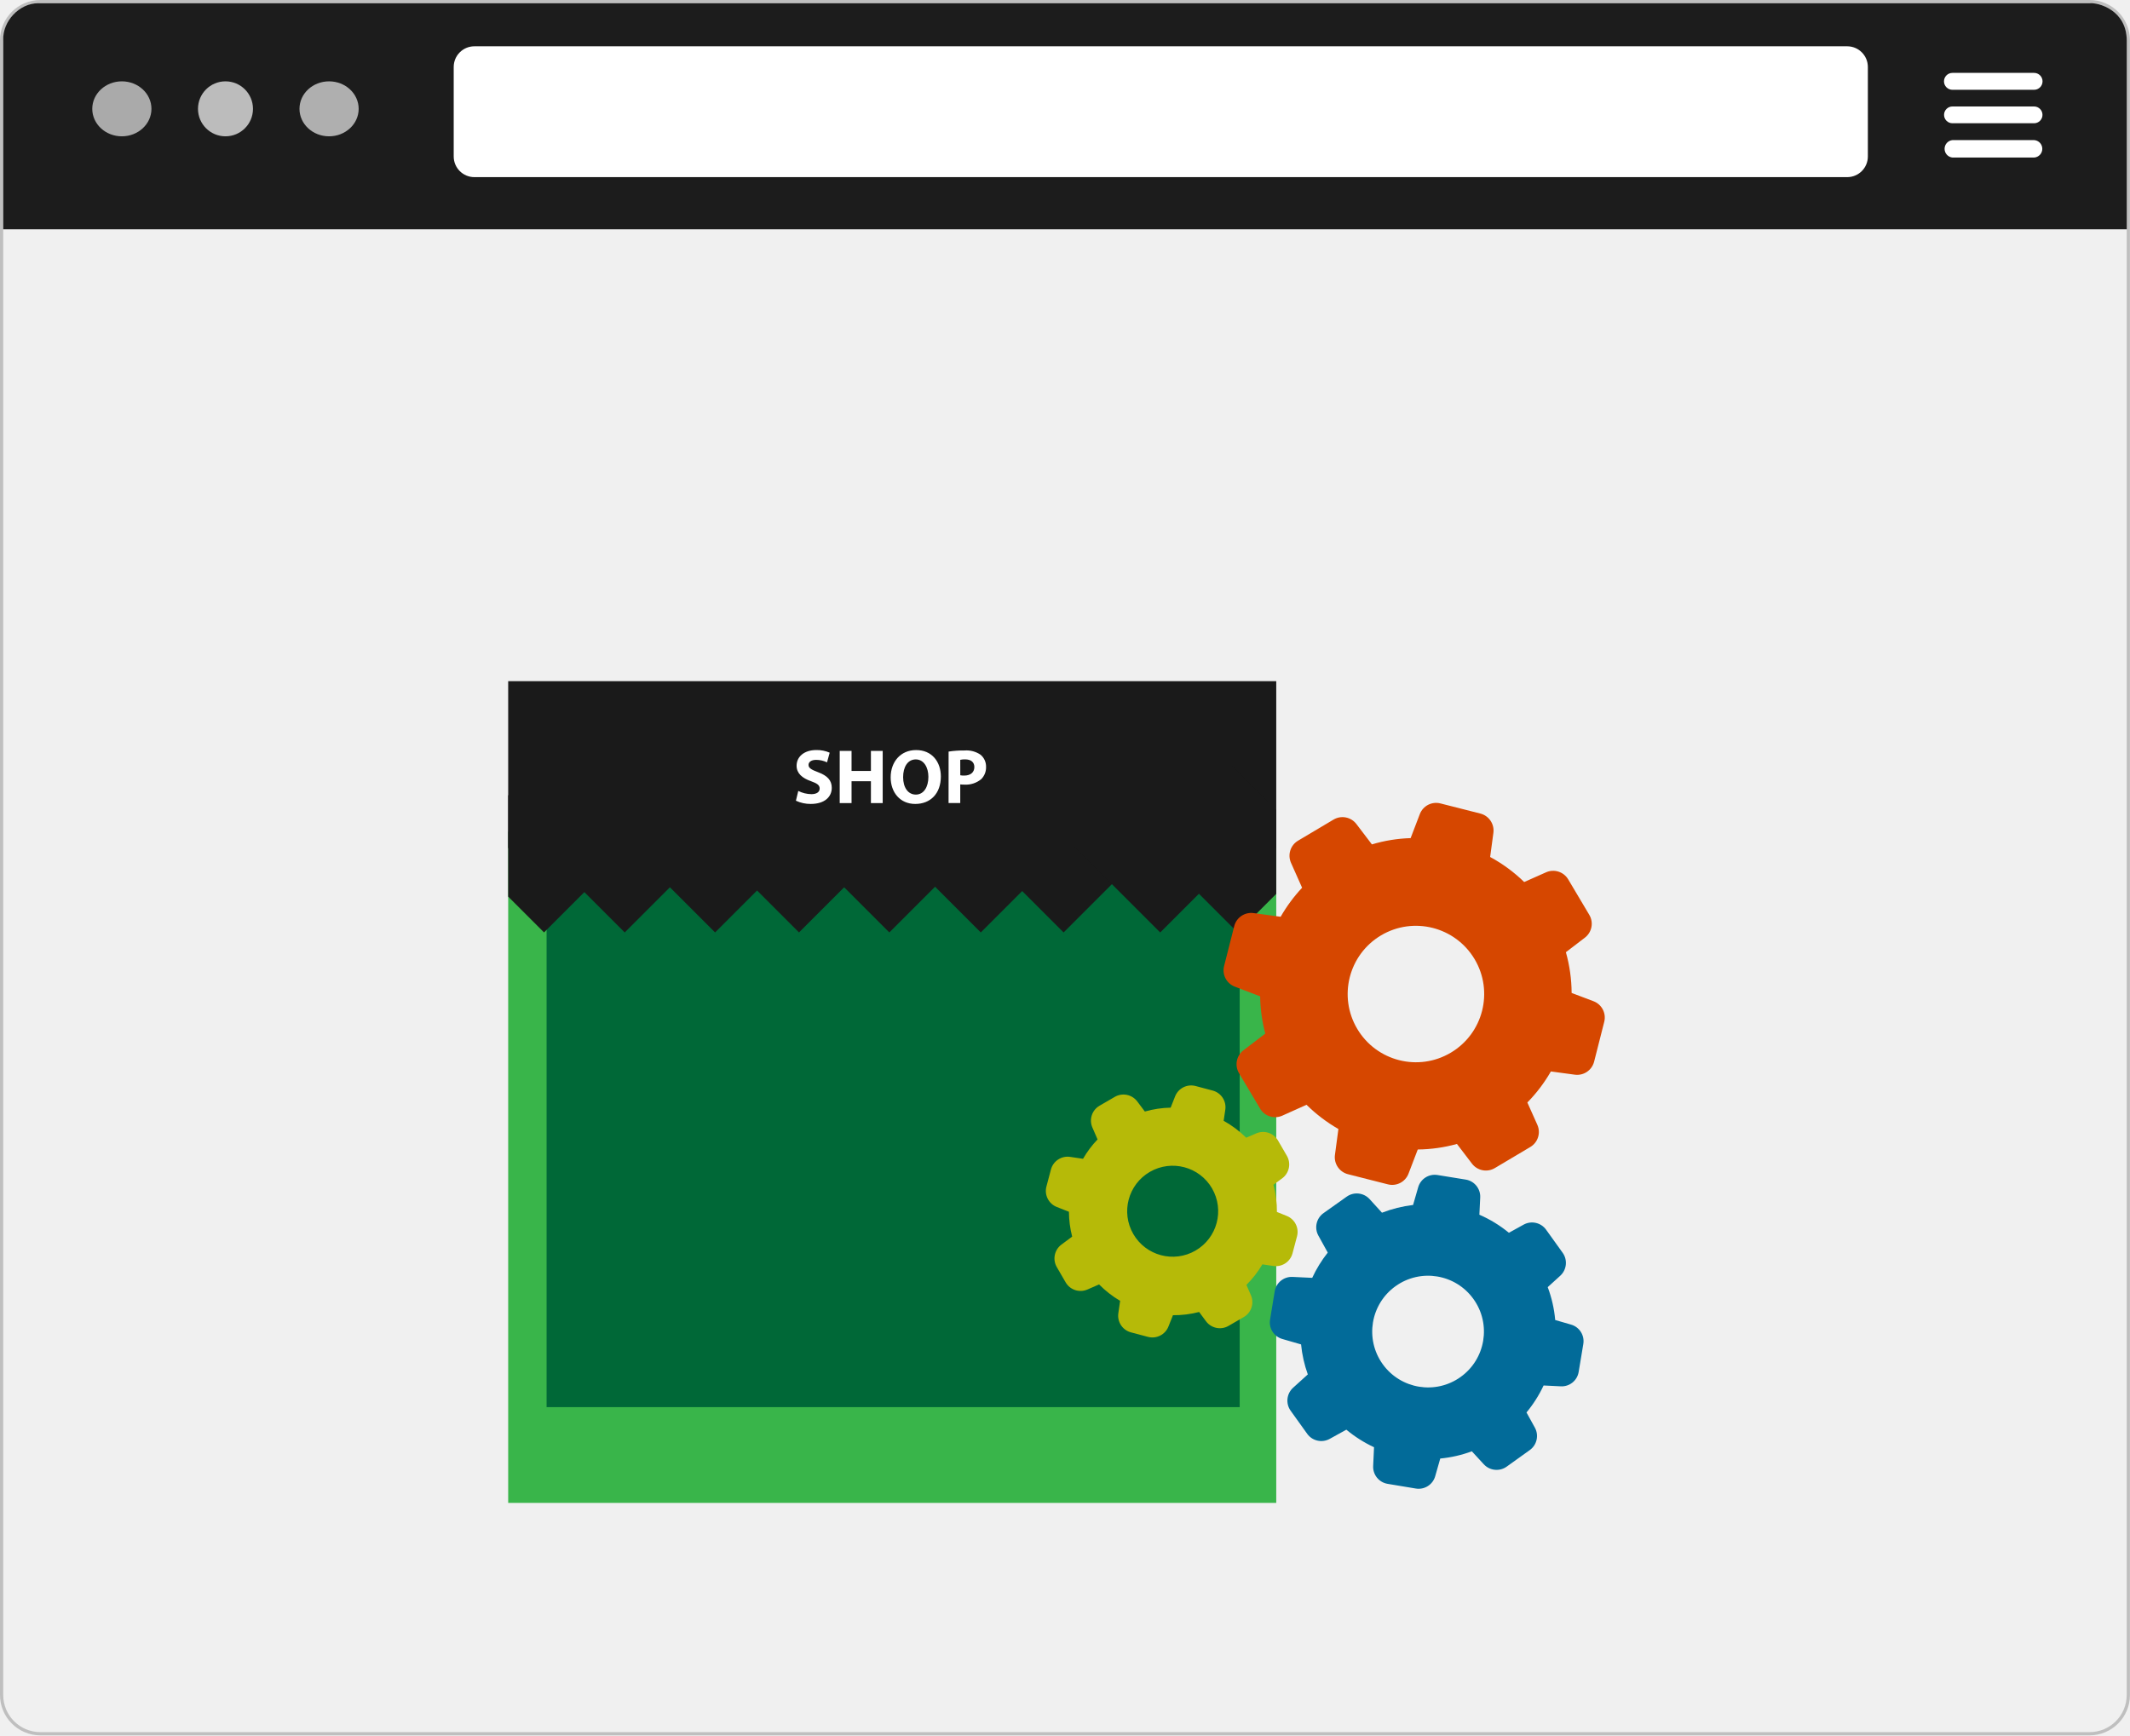
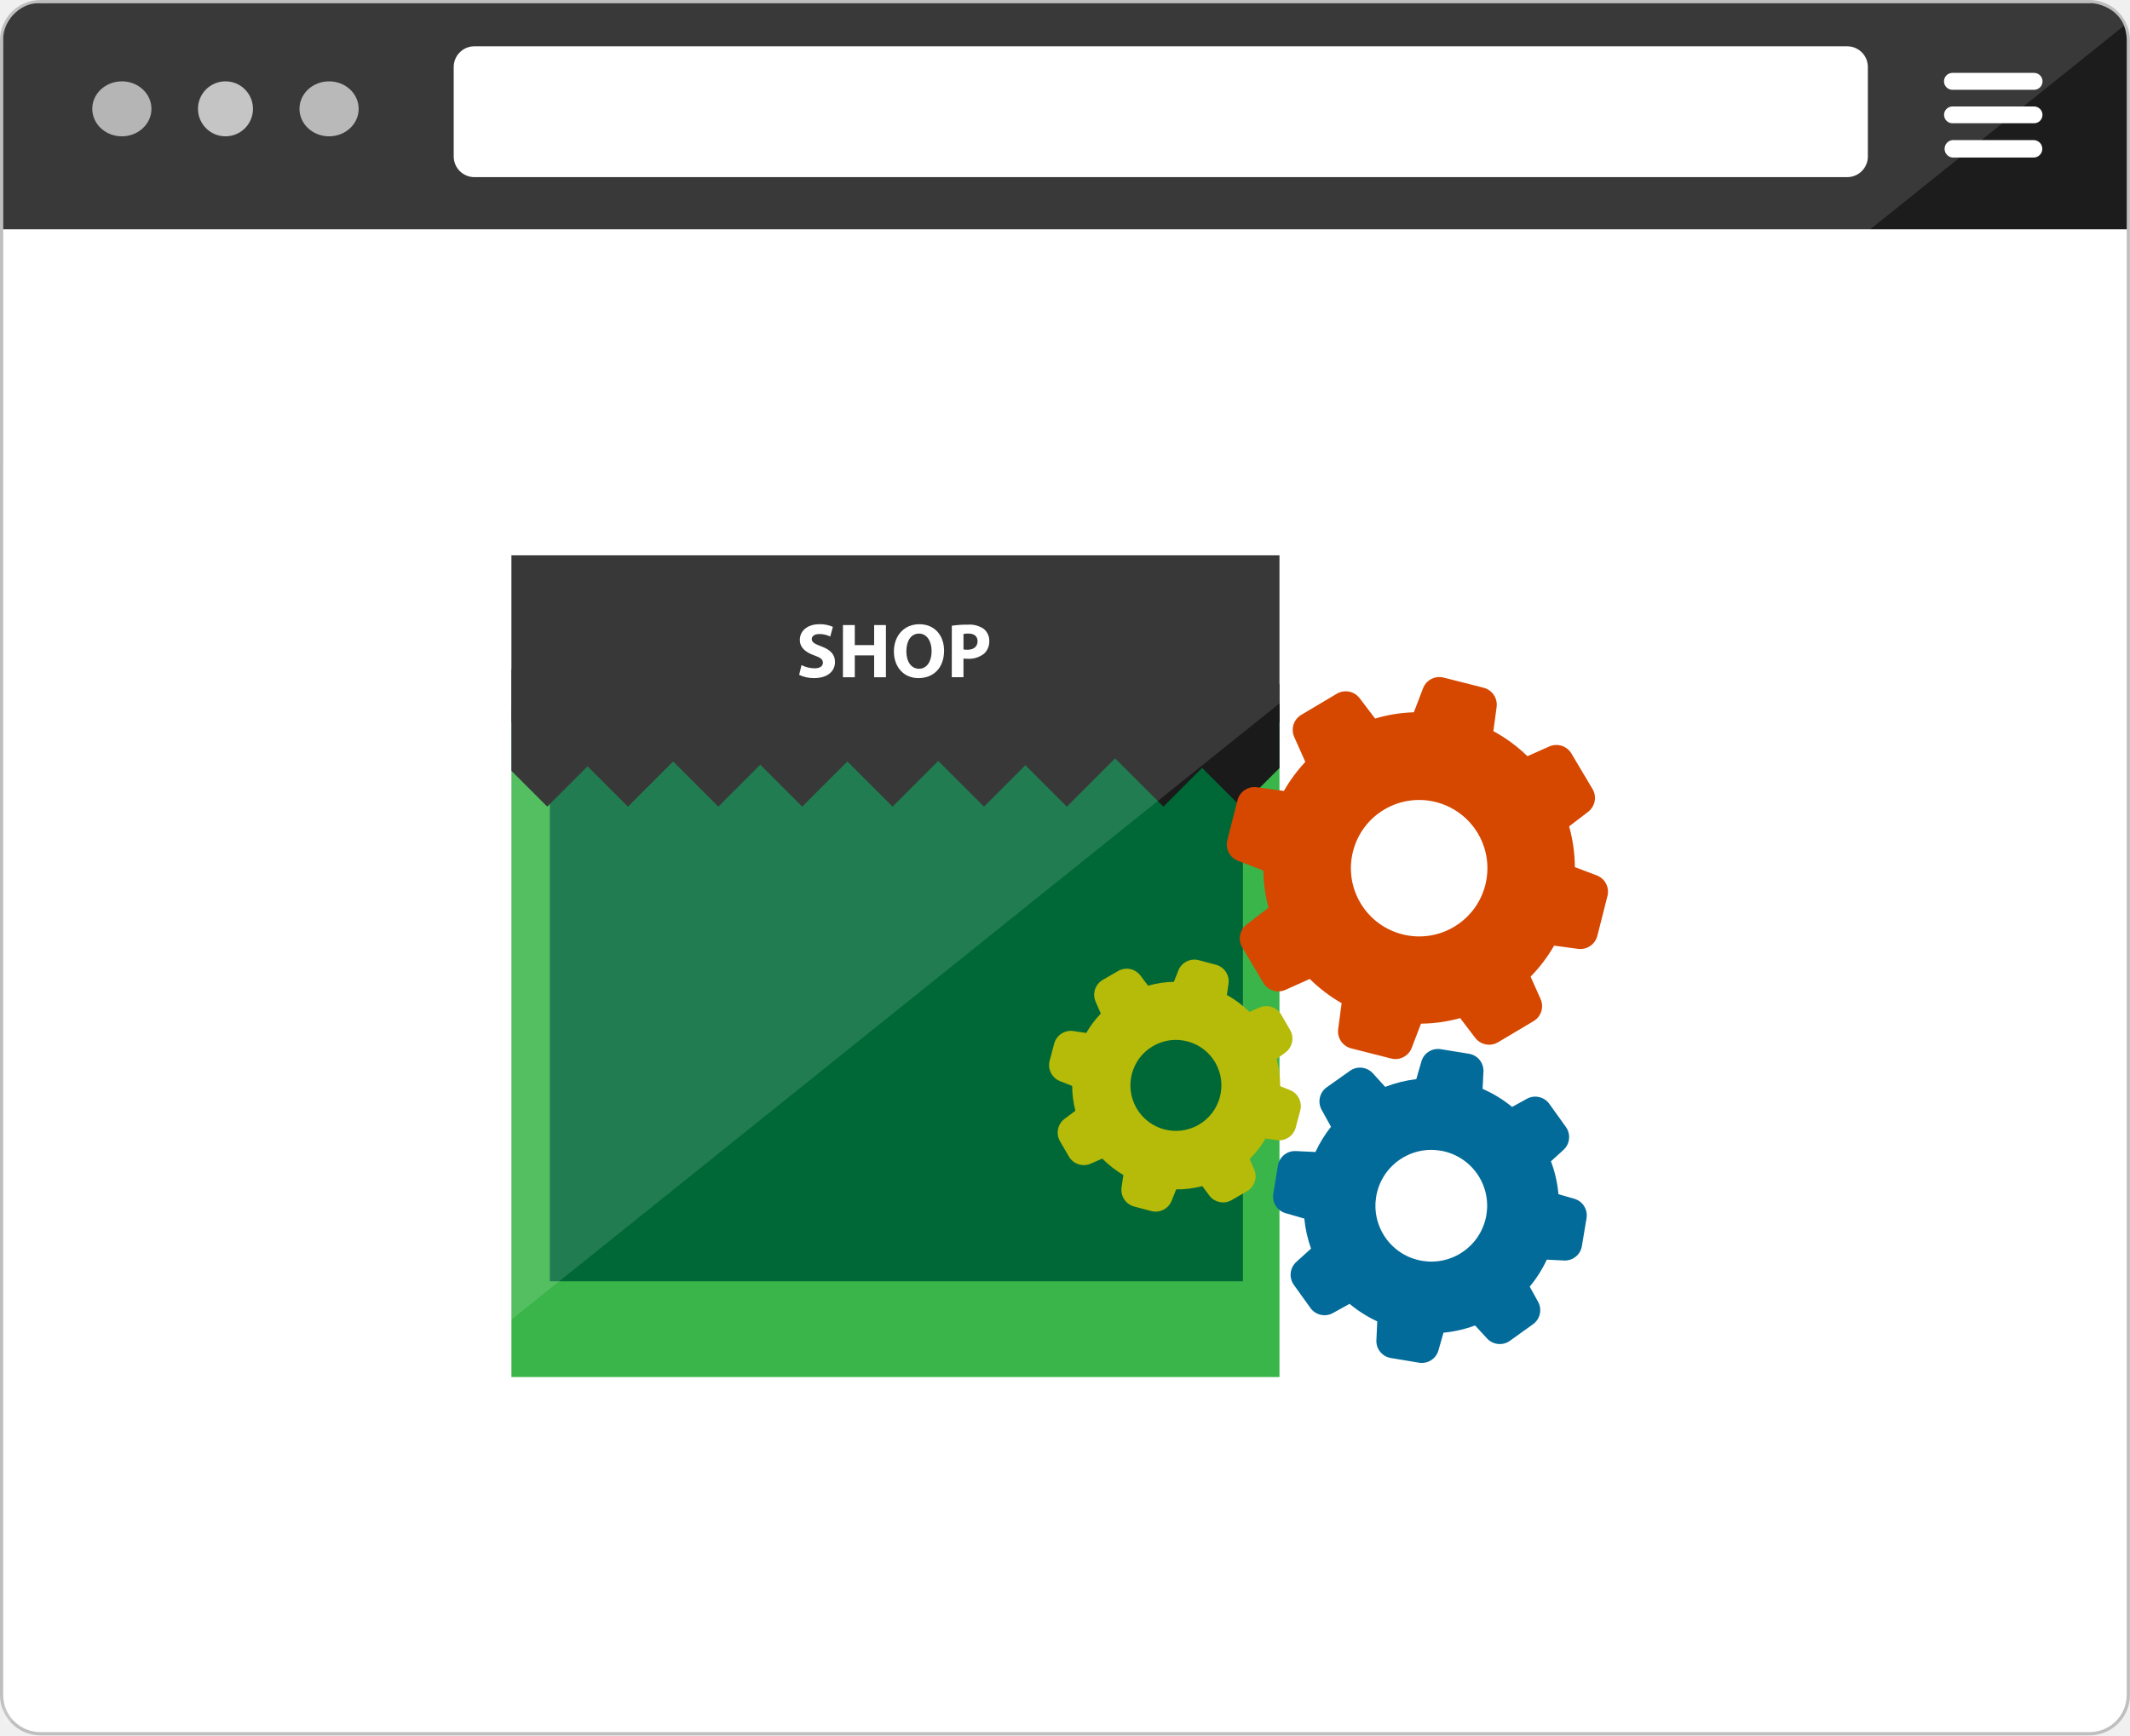
<svg xmlns="http://www.w3.org/2000/svg" viewBox="0 0 660.02 537.85">
  <defs>
-     <style>.cls-1{fill:none}.cls-3{fill:#fff}.cls-4{fill:#39b54a}.cls-11{fill:#1a1a1a}</style>
+     <style>.cls-1{fill:none}.cls-2{fill:#fff}.cls-9{fill:#39b54a}.cls-11{fill:#1a1a1a}</style>
    <clipPath id="clip-path">
-       <path class="cls-1" d="M157.47 211.12h238v254.67h-238z" />
+       <path class="cls-1" d="M158.47 172.12h238v254.67h-238z" />
    </clipPath>
  </defs>
  <g id="Layer_1" data-name="Layer 1">
+     <path class="cls-2" d="M647.91 536.93H12.5c-7.31-.4-12.06-5.46-12.5-12.48L1 70.18h659v454.27c-.84 7.65-5 11.65-12.09 12.48z" />
    <path d="M647.52 537.85H12.5A12.51 12.51 0 0 1 0 525.35V12.5A12.51 12.51 0 0 1 12.5 0h635A12.51 12.51 0 0 1 660 12.5v512.85a12.51 12.51 0 0 1-12.48 12.5zM12.5 1A11.51 11.51 0 0 0 1 12.5v512.85a11.51 11.51 0 0 0 11.5 11.5h635a11.51 11.51 0 0 0 11.5-11.5V12.5A11.51 11.51 0 0 0 647.52 1z" fill="#bfbfbf" />
-     <path class="cls-3" d="M171.8 311.79h94v110.67h-94z" />
-     <path class="cls-4" d="M270.81 427.46h-104V306.79h104zm-94-10h84V316.79h-84z" />
    <path d="M1 71.07V12.5C.73 6.58 6 1 11.84 1h635.68c2.84-.24 11.4 2.16 11.5 11.5v58.57" fill="#1c1c1c" />
    <path d="M28.59 33.73c0-4.7 4.11-8.52 9.17-8.52s9.17 3.81 9.17 8.52-4.11 8.52-9.17 8.52-9.17-3.81-9.17-8.52" fill="#aaa" />
    <circle cx="69.87" cy="33.73" r="8.52" fill="#bcbcbc" />
    <ellipse cx="101.97" cy="33.73" rx="9.17" ry="8.52" fill="#afafaf" />
-     <path class="cls-3" d="M572.4 54.9H147a6.41 6.41 0 0 1-6.41-6.41V20.75a6.41 6.41 0 0 1 6.41-6.4h425.4a6.4 6.4 0 0 1 6.39 6.41V48.5a6.4 6.4 0 0 1-6.39 6.4zM605 43.42h25.3a2.71 2.71 0 0 1 0 5.41H605a2.72 2.72 0 0 1 0-5.41zM605 33h25.3a2.6 2.6 0 0 1 0 5.2H605a2.6 2.6 0 0 1 0-5.2zM605 22.59h25.3a2.62 2.62 0 0 1 0 5.24H605a2.62 2.62 0 0 1 0-5.24z" />
+     <path class="cls-2" d="M572.4 54.9H147a6.41 6.41 0 0 1-6.41-6.41V20.75a6.41 6.41 0 0 1 6.41-6.4h425.4a6.4 6.4 0 0 1 6.39 6.41V48.5a6.4 6.4 0 0 1-6.39 6.4zM605 43.42h25.3a2.71 2.71 0 0 1 0 5.41H605a2.72 2.72 0 0 1 0-5.41zM605 33h25.3a2.6 2.6 0 0 1 0 5.2H605a2.6 2.6 0 0 1 0-5.2zM605 22.59h25.3a2.62 2.62 0 0 1 0 5.24H605a2.62 2.62 0 0 1 0-5.24z" />
  </g>
  <g clip-path="url(#clip-path)" id="Layer_2" data-name="Layer 2">
-     <path class="cls-4" d="M153.44 257.77h259.34v208.02H153.44z" />
-     <path fill="#006837" d="M164.37 262.21h224.77v178.91H164.37z" />
-     <path class="cls-4" d="M394.14 446.12H159.37V257.21h234.77zm-224.77-10h214.77V267.21H169.37z" />
-     <path class="cls-11" d="M156.98 210.86h245.5v52h-245.5z" />
-     <path class="cls-11" transform="rotate(45 274.68 263.126)" d="M255.74 245.48h37.87v35.3h-37.87z" />
-     <path class="cls-11" transform="rotate(45 246.679 263.128)" d="M227.74 245.48h37.87v35.3h-37.87z" />
-     <path class="cls-11" transform="rotate(45 220.67 263.125)" d="M201.74 245.48h37.87v35.3h-37.87z" />
-     <path class="cls-11" transform="rotate(45 192.67 263.126)" d="M173.74 245.48h37.87v35.3h-37.87z" />
-     <path class="cls-11" transform="rotate(45 167.68 263.125)" d="M148.74 245.48h37.87v35.3h-37.87z" />
-     <path class="cls-11" transform="rotate(45 303.008 263.13)" d="M284.07 245.48h37.87v35.3h-37.87z" />
-     <path class="cls-11" transform="rotate(45 328.672 263.12)" d="M309.74 245.48h37.87v35.3h-37.87z" />
-     <path class="cls-11" transform="rotate(45 358.6 263.127)" d="M339.67 245.48h37.87v35.3h-37.87z" />
-     <path class="cls-11" transform="rotate(45 382.599 263.128)" d="M363.67 245.48h37.87v35.3h-37.87z" />
-     <path class="cls-3" d="M247.36 245.14a9.33 9.33 0 0 0 4.06 1c1.68 0 2.57-.7 2.57-1.75s-.77-1.58-2.71-2.28c-2.69-.94-4.44-2.42-4.44-4.78 0-2.76 2.3-4.87 6.12-4.87a9.91 9.91 0 0 1 4.13.82l-.82 3a7.68 7.68 0 0 0-3.38-.77c-1.58 0-2.35.72-2.35 1.56 0 1 .91 1.49 3 2.28 2.86 1.06 4.2 2.54 4.2 4.82 0 2.71-2.09 5-6.53 5a10.59 10.59 0 0 1-4.58-1zM263.87 232.73v6.22h6v-6.22h3.65v16.17h-3.65v-6.77h-6v6.77h-3.67v-16.17zM291.54 240.65c0 5.3-3.22 8.52-7.94 8.52s-7.61-3.62-7.61-8.23c0-4.85 3.1-8.47 7.87-8.47 4.97-.01 7.68 3.71 7.68 8.18zm-11.69.22c0 3.17 1.49 5.4 3.94 5.4s3.89-2.35 3.89-5.5c0-2.9-1.39-5.4-3.91-5.4s-3.92 2.35-3.92 5.49zM293.94 232.94a30 30 0 0 1 4.94-.34 7.76 7.76 0 0 1 4.94 1.3 4.73 4.73 0 0 1 1.73 3.74 5.17 5.17 0 0 1-1.49 3.84 7.5 7.5 0 0 1-5.26 1.7 9.15 9.15 0 0 1-1.25-.07v5.78h-3.62zm3.62 7.34a5.6 5.6 0 0 0 1.22.1c1.94 0 3.14-1 3.14-2.64 0-1.49-1-2.38-2.86-2.38a6.22 6.22 0 0 0-1.51.14z" />
-     <path class="cls-1" d="M164.37 305.09h222.11V427.2H164.37z" />
+     <path class="cls-9" d="M154.44 218.77h259.34v208.02H154.44z" />
+     <path fill="#006837" d="M165.37 223.21h224.77v178.91H165.37z" />
+     <path class="cls-9" d="M395.14 407.12H160.37V218.21h234.77zm-224.77-10h214.77V228.21H170.37z" />
+     <path class="cls-11" d="M157.98 171.86h245.5v52h-245.5z" />
+     <path class="cls-11" transform="rotate(45 275.677 224.12)" d="M256.74 206.48h37.87v35.3h-37.87z" />
+     <path class="cls-11" transform="rotate(45 247.676 224.12)" d="M228.74 206.48h37.87v35.3h-37.87z" />
+     <path class="cls-11" transform="rotate(45 221.672 224.13)" d="M202.74 206.48h37.87v35.3h-37.87z" />
+     <path class="cls-11" transform="rotate(45 193.667 224.12)" d="M174.74 206.48h37.87v35.3h-37.87z" />
+     <path class="cls-11" transform="rotate(45 168.677 224.118)" d="M149.74 206.48h37.87v35.3h-37.87z" />
+     <path class="cls-11" transform="rotate(45 304.005 224.123)" d="M285.07 206.48h37.87v35.3h-37.87z" />
+     <path class="cls-11" transform="rotate(45 329.674 224.126)" d="M310.74 206.48h37.87v35.3h-37.87z" />
+     <path class="cls-11" transform="rotate(45 359.597 224.12)" d="M340.67 206.48h37.87v35.3h-37.87z" />
+     <path class="cls-11" transform="rotate(45 383.596 224.12)" d="M364.67 206.48h37.87v35.3h-37.87z" />
+     <path class="cls-2" d="M248.36 206.14a9.33 9.33 0 0 0 4.06 1c1.68 0 2.57-.7 2.57-1.75s-.77-1.58-2.71-2.28c-2.69-.94-4.44-2.42-4.44-4.78 0-2.76 2.3-4.87 6.12-4.87a9.91 9.91 0 0 1 4.13.82l-.82 3a7.68 7.68 0 0 0-3.38-.77c-1.58 0-2.35.72-2.35 1.56 0 1 .91 1.49 3 2.28 2.86 1.06 4.2 2.54 4.2 4.82 0 2.71-2.09 5-6.53 5a10.59 10.59 0 0 1-4.58-1zM264.87 193.73v6.22h6v-6.22h3.65v16.17h-3.65v-6.77h-6v6.77h-3.67v-16.17zM292.54 201.65c0 5.3-3.22 8.52-7.94 8.52s-7.61-3.62-7.61-8.23c0-4.85 3.1-8.47 7.87-8.47 4.97-.01 7.68 3.71 7.68 8.18zm-11.69.22c0 3.17 1.49 5.4 3.94 5.4s3.89-2.35 3.89-5.5c0-2.9-1.39-5.4-3.91-5.4s-3.92 2.35-3.92 5.49zM294.94 193.94a30 30 0 0 1 4.94-.34 7.76 7.76 0 0 1 4.94 1.3 4.73 4.73 0 0 1 1.73 3.74 5.17 5.17 0 0 1-1.49 3.84 7.5 7.5 0 0 1-5.26 1.7 9.15 9.15 0 0 1-1.25-.07v5.78h-3.62zm3.62 7.34a5.6 5.6 0 0 0 1.22.1c1.94 0 3.14-1 3.14-2.64 0-1.49-1-2.38-2.86-2.38a6.22 6.22 0 0 0-1.51.14z" />
+     <path class="cls-1" d="M165.37 266.09h222.11V388.2H165.37z" />
  </g>
  <g id="Layer_4" data-name="Layer 4">
-     <path d="M403.48 275.14a48.63 48.63 0 0 0-6.65 9l-8.37-1.14a5.43 5.43 0 0 0-6 4l-3.15 12.4a5.41 5.41 0 0 0 3.33 6.4l7.84 3a47.8 47.8 0 0 0 1.59 11.55l-6.77 5.18a5.42 5.42 0 0 0-1.37 7.08l6.54 11a5.42 5.42 0 0 0 6.88 2.17l7.5-3.37a48.35 48.35 0 0 0 9.88 7.51l-1.07 8a5.43 5.43 0 0 0 4 6l12.4 3.15a5.41 5.41 0 0 0 6.4-3.33l2.86-7.47a47.23 47.23 0 0 0 12.14-1.72l4.66 6.11a5.42 5.42 0 0 0 7.08 1.37l11-6.54a5.42 5.42 0 0 0 2.17-6.88l-3.09-6.91a47.53 47.53 0 0 0 7.29-9.62l7.39 1a5.43 5.43 0 0 0 6-4l3.14-12.37a5.41 5.41 0 0 0-3.33-6.4l-6.77-2.56a47.69 47.69 0 0 0-1.78-12.63l5.88-4.5a5.42 5.42 0 0 0 1.37-7.08l-6.54-11a5.42 5.42 0 0 0-6.88-2.17l-6.75 3a47.49 47.49 0 0 0-10.55-7.76l1-7.45a5.43 5.43 0 0 0-4-6l-12.4-3.15a5.41 5.41 0 0 0-6.4 3.33l-2.84 7.42a46.62 46.62 0 0 0-12 1.95l-4.81-6.32a5.42 5.42 0 0 0-7.08-1.37l-11 6.54a5.42 5.42 0 0 0-2.17 6.88zm53.45 22.13a21.15 21.15 0 1 1-29-7.36 21.18 21.18 0 0 1 29 7.36z" fill="#d64700" />
-     <path d="M489.17 425.26l1.45-8.72a5.34 5.34 0 0 0-3.8-6l-4.91-1.42a38.54 38.54 0 0 0-2.32-10.19l3.88-3.53a5.39 5.39 0 0 0 .77-7.09l-5.15-7.18a5.37 5.37 0 0 0-6.95-1.58l-4.58 2.53a38.65 38.65 0 0 0-9.15-5.6l.26-5.34a5.35 5.35 0 0 0-4.47-5.54l-8.75-1.42a5.34 5.34 0 0 0-6 3.8l-1.58 5.48a39.94 39.94 0 0 0-9.64 2.4l-3.83-4.21a5.39 5.39 0 0 0-7.09-.77L410.1 376a5.37 5.37 0 0 0-1.58 6.95l2.91 5.27a39.35 39.35 0 0 0-4.82 7.83l-6.08-.29a5.35 5.35 0 0 0-5.54 4.47l-1.44 8.77a5.34 5.34 0 0 0 3.8 6l5.81 1.68a38.69 38.69 0 0 0 2.09 9.3l-4.57 4.14a5.39 5.39 0 0 0-.77 7.09l5.15 7.18a5.37 5.37 0 0 0 6.95 1.58l5.18-2.86a39.61 39.61 0 0 0 8.58 5.44l-.27 5.82a5.35 5.35 0 0 0 4.5 5.53l8.72 1.45a5.34 5.34 0 0 0 6-3.8l1.57-5.5a38.59 38.59 0 0 0 9.79-2.24l3.68 4a5.39 5.39 0 0 0 7.09.77l7.18-5.15a5.37 5.37 0 0 0 1.58-6.95l-2.6-4.71a38.92 38.92 0 0 0 5.3-8.36l5.29.26a5.33 5.33 0 0 0 5.57-4.41zm-60.73-2.48a17.31 17.31 0 1 1 24.15 4 17.31 17.31 0 0 1-24.15-4z" fill="#026b99" />
-     <path d="M352.42 341.4a5.35 5.35 0 0 0-7-1.43l-4.69 2.72a5.34 5.34 0 0 0-2.23 6.77l1.6 3.69a30.92 30.92 0 0 0-4.5 6l-4-.59a5.34 5.34 0 0 0-5.95 3.92l-1.39 5.24a5.35 5.35 0 0 0 3.22 6.37l3.75 1.48a31.3 31.3 0 0 0 1 7.7l-3.32 2.47a5.35 5.35 0 0 0-1.43 7l2.72 4.69a5.34 5.34 0 0 0 6.77 2.23l3.6-1.57a32.2 32.2 0 0 0 6.52 5.09l-.55 3.82a5.34 5.34 0 0 0 3.92 5.95l5.24 1.39a5.35 5.35 0 0 0 6.37-3.22l1.39-3.49a31.08 31.08 0 0 0 8.11-1l2.13 2.87a5.35 5.35 0 0 0 7 1.43l4.69-2.72a5.34 5.34 0 0 0 2.23-6.77l-1.39-3.21a32.28 32.28 0 0 0 4.94-6.36l3.39.5a5.34 5.34 0 0 0 5.95-3.92l1.39-5.24a5.35 5.35 0 0 0-3.22-6.37l-3-1.21a31.52 31.52 0 0 0-1.08-8.43l2.72-2a5.35 5.35 0 0 0 1.43-7l-2.72-4.69a5.34 5.34 0 0 0-6.77-2.23l-3.09 1.34a32.37 32.37 0 0 0-7-5.25l.51-3.42a5.34 5.34 0 0 0-3.92-5.95l-5.27-1.4a5.35 5.35 0 0 0-6.37 3.22l-1.37 3.48a31.36 31.36 0 0 0-8 1.2zm23.16 26.94a14.1 14.1 0 1 1-19.27-5.14 14.11 14.11 0 0 1 19.27 5.13z" fill="#b6ba08" />
+     <path d="M404.48 236.14a48.63 48.63 0 0 0-6.65 9l-8.37-1.14a5.43 5.43 0 0 0-6 4l-3.15 12.4a5.41 5.41 0 0 0 3.33 6.4l7.84 3a47.8 47.8 0 0 0 1.59 11.55l-6.77 5.18a5.42 5.42 0 0 0-1.37 7.08l6.54 11a5.42 5.42 0 0 0 6.88 2.17l7.5-3.37a48.35 48.35 0 0 0 9.88 7.51l-1.07 8a5.43 5.43 0 0 0 4 6l12.4 3.15a5.41 5.41 0 0 0 6.4-3.33l2.86-7.47a47.23 47.23 0 0 0 12.14-1.72l4.66 6.11a5.42 5.42 0 0 0 7.08 1.37l11-6.54a5.42 5.42 0 0 0 2.17-6.88l-3.09-6.91a47.53 47.53 0 0 0 7.29-9.62l7.39 1a5.43 5.43 0 0 0 6-4l3.14-12.37a5.41 5.41 0 0 0-3.33-6.4l-6.77-2.56a47.69 47.69 0 0 0-1.78-12.63l5.88-4.5a5.42 5.42 0 0 0 1.37-7.08l-6.54-11a5.42 5.42 0 0 0-6.88-2.17l-6.75 3a47.49 47.49 0 0 0-10.55-7.76l1-7.45a5.43 5.43 0 0 0-4-6l-12.4-3.15a5.41 5.41 0 0 0-6.4 3.33l-2.84 7.42a46.62 46.62 0 0 0-12 1.95l-4.81-6.32a5.42 5.42 0 0 0-7.08-1.37l-11 6.54a5.42 5.42 0 0 0-2.17 6.88zm53.45 22.13a21.15 21.15 0 1 1-29-7.36 21.18 21.18 0 0 1 29 7.36z" fill="#d64700" />
+     <path d="M490.17 386.26l1.45-8.72a5.34 5.34 0 0 0-3.8-6l-4.91-1.42a38.54 38.54 0 0 0-2.32-10.19l3.88-3.53a5.39 5.39 0 0 0 .77-7.09l-5.15-7.18a5.37 5.37 0 0 0-6.95-1.58l-4.58 2.53a38.65 38.65 0 0 0-9.15-5.6l.26-5.34a5.35 5.35 0 0 0-4.47-5.54l-8.75-1.42a5.34 5.34 0 0 0-6 3.8l-1.58 5.48a39.94 39.94 0 0 0-9.64 2.4l-3.83-4.21a5.39 5.39 0 0 0-7.09-.77L411.1 337a5.37 5.37 0 0 0-1.58 6.95l2.91 5.27a39.35 39.35 0 0 0-4.82 7.83l-6.08-.29a5.35 5.35 0 0 0-5.54 4.47l-1.44 8.77a5.34 5.34 0 0 0 3.8 6l5.81 1.68a38.69 38.69 0 0 0 2.09 9.3l-4.57 4.14a5.39 5.39 0 0 0-.77 7.09l5.15 7.18a5.37 5.37 0 0 0 6.95 1.58l5.18-2.86a39.61 39.61 0 0 0 8.58 5.44l-.27 5.82a5.35 5.35 0 0 0 4.5 5.53l8.72 1.45a5.34 5.34 0 0 0 6-3.8l1.57-5.5a38.59 38.59 0 0 0 9.79-2.24l3.68 4a5.39 5.39 0 0 0 7.09.77l7.18-5.15a5.37 5.37 0 0 0 1.58-6.95l-2.6-4.71a38.92 38.92 0 0 0 5.3-8.36l5.29.26a5.33 5.33 0 0 0 5.57-4.41zm-60.73-2.48a17.31 17.31 0 1 1 24.15 4 17.31 17.31 0 0 1-24.15-4z" fill="#026b99" />
+     <path d="M353.42 302.4a5.35 5.35 0 0 0-7-1.43l-4.69 2.72a5.34 5.34 0 0 0-2.23 6.77l1.6 3.69a30.92 30.92 0 0 0-4.5 6l-4-.59a5.34 5.34 0 0 0-5.95 3.92l-1.39 5.24a5.35 5.35 0 0 0 3.22 6.37l3.75 1.48a31.3 31.3 0 0 0 1 7.7l-3.32 2.47a5.35 5.35 0 0 0-1.43 7l2.72 4.69a5.34 5.34 0 0 0 6.77 2.23l3.6-1.57a32.2 32.2 0 0 0 6.52 5.09l-.55 3.82a5.34 5.34 0 0 0 3.92 5.95l5.24 1.39a5.35 5.35 0 0 0 6.37-3.22l1.39-3.49a31.08 31.08 0 0 0 8.11-1l2.13 2.87a5.35 5.35 0 0 0 7 1.43l4.69-2.72a5.34 5.34 0 0 0 2.23-6.77l-1.39-3.21a32.28 32.28 0 0 0 4.94-6.36l3.39.5a5.34 5.34 0 0 0 5.95-3.92l1.39-5.24a5.35 5.35 0 0 0-3.22-6.37l-3-1.21a31.52 31.52 0 0 0-1.08-8.43l2.72-2a5.35 5.35 0 0 0 1.43-7l-2.72-4.69a5.34 5.34 0 0 0-6.77-2.23l-3.09 1.34a32.37 32.37 0 0 0-7-5.25l.51-3.42a5.34 5.34 0 0 0-3.92-5.95l-5.27-1.4a5.35 5.35 0 0 0-6.37 3.22l-1.37 3.48a31.36 31.36 0 0 0-8 1.2zm23.16 26.94a14.1 14.1 0 1 1-19.27-5.14 14.11 14.11 0 0 1 19.27 5.13z" fill="#b6ba08" />
  </g>
+   <path class="cls-2" d="M1.88 534.68a16.88 16.88 0 0 1-.9-5.09H1V15.37C.27 6.26 4.33.1 15.85 1h632.63a11.48 11.48 0 0 1 9.63 7" opacity=".13" id="Layer_3" data-name="Layer 3" />
</svg>
